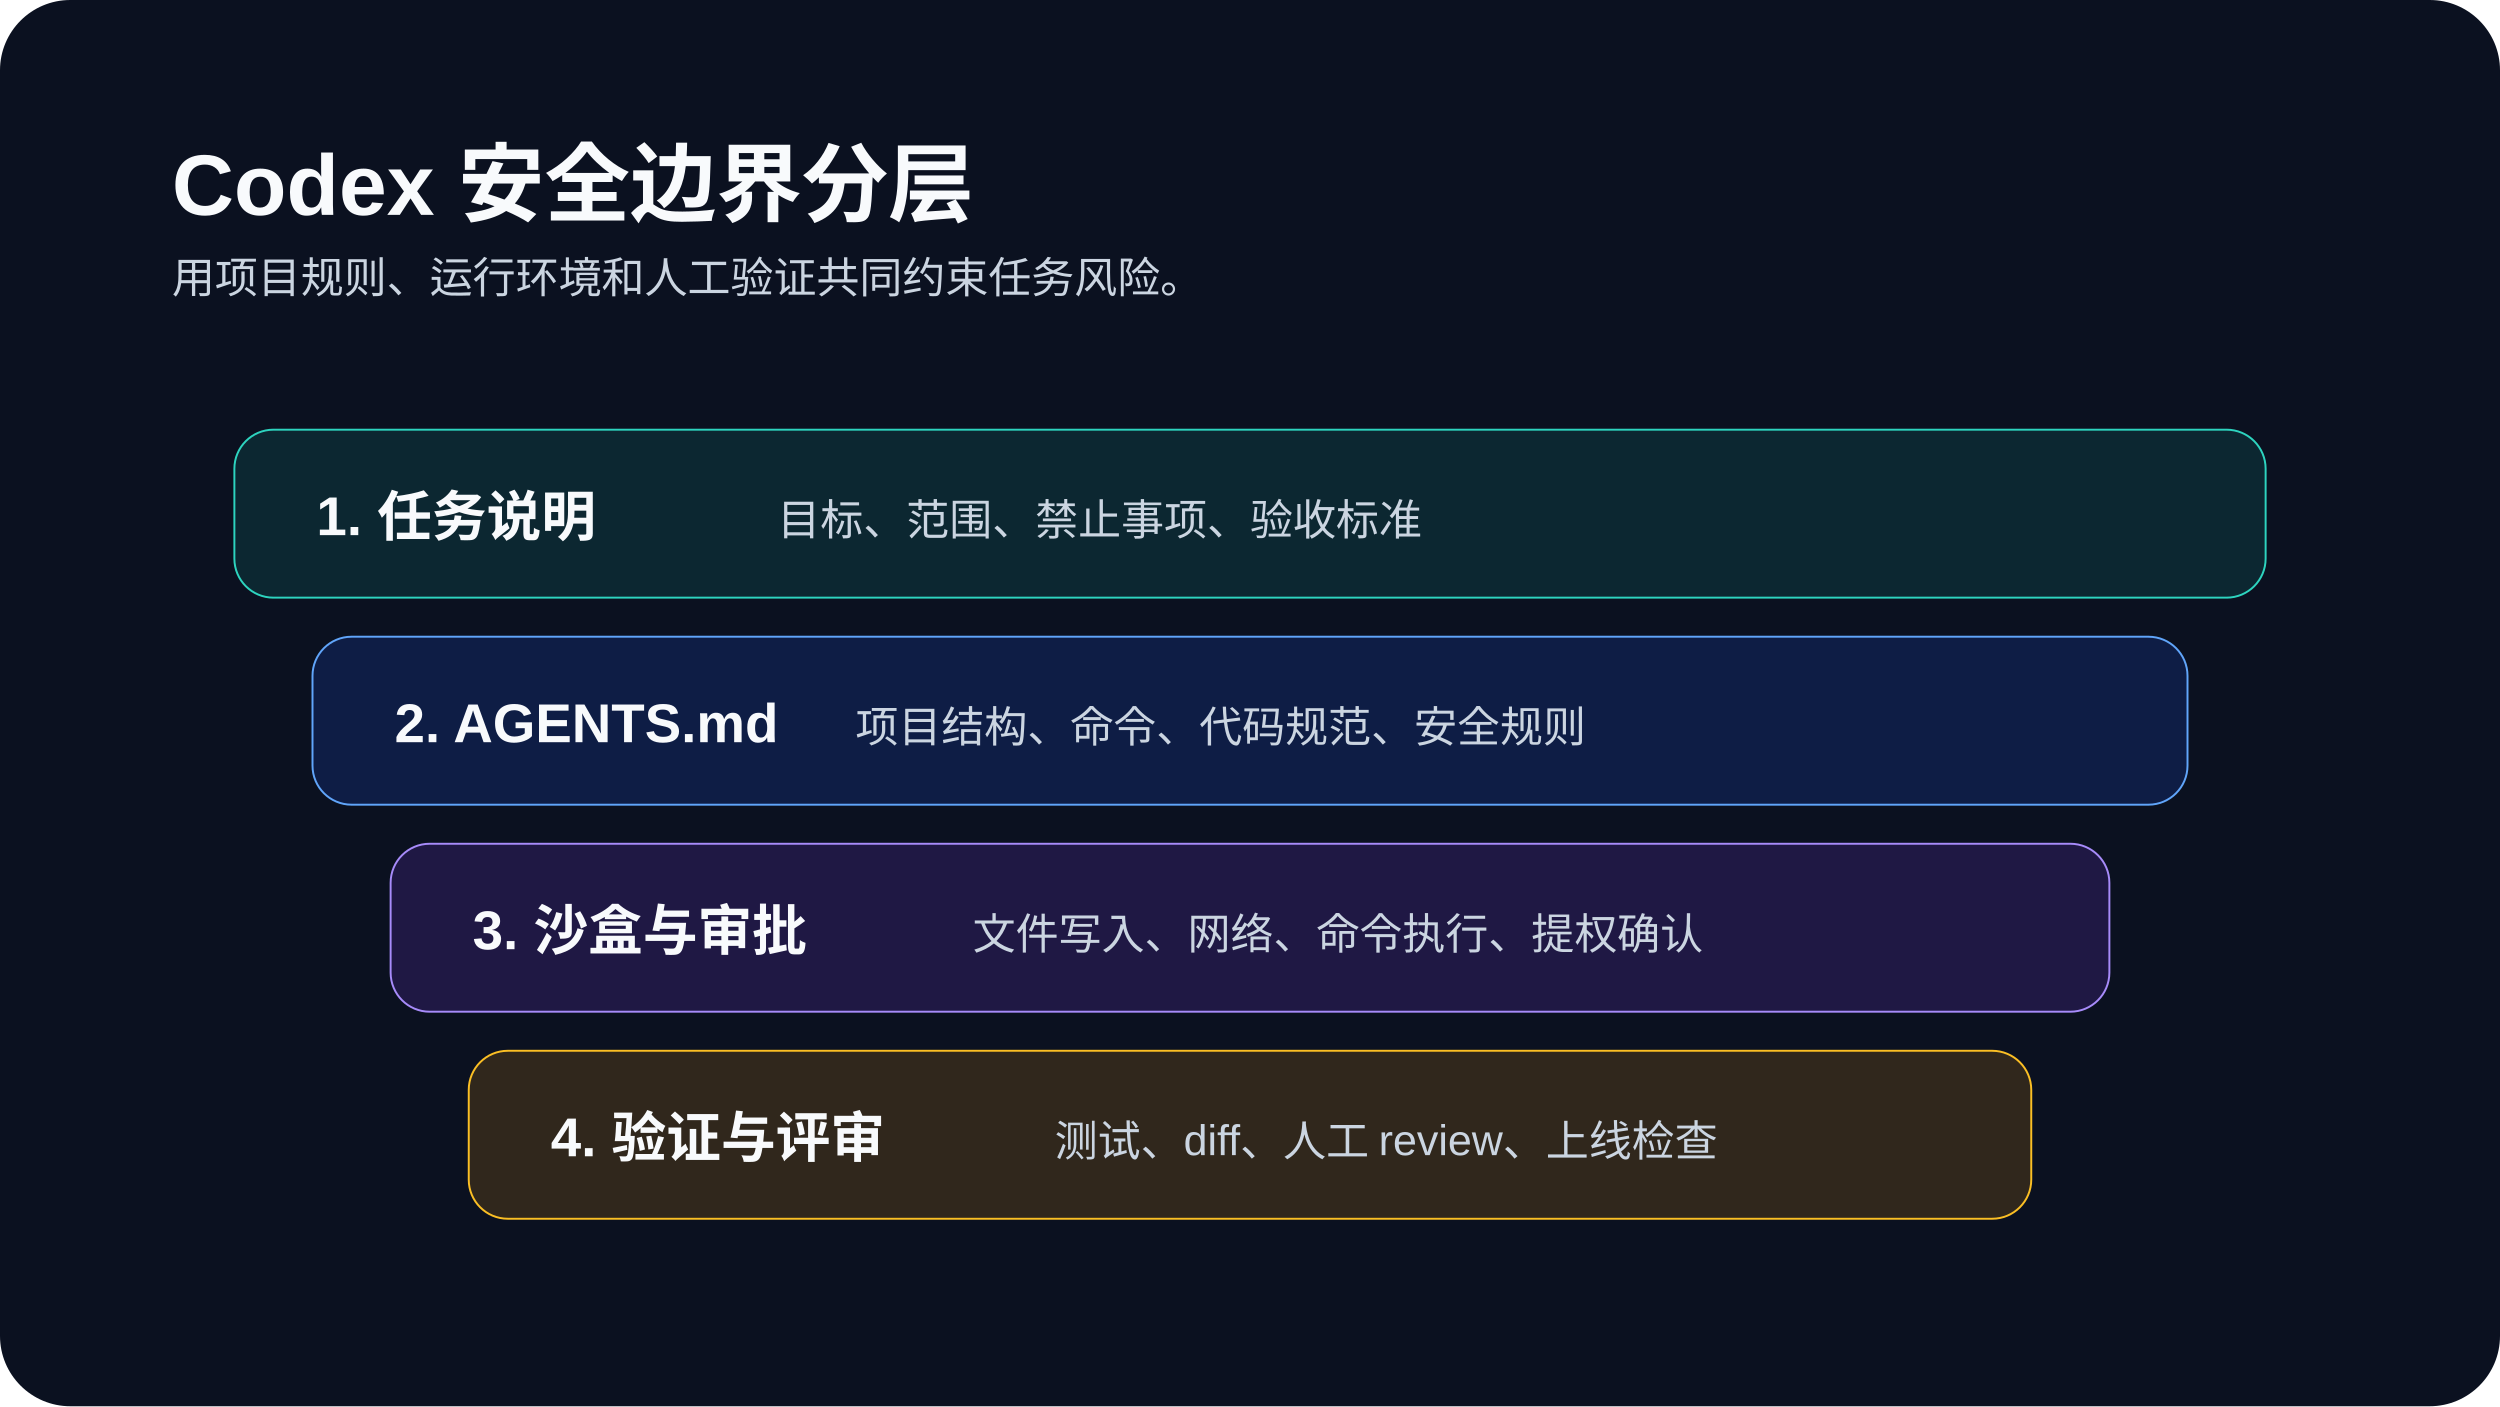
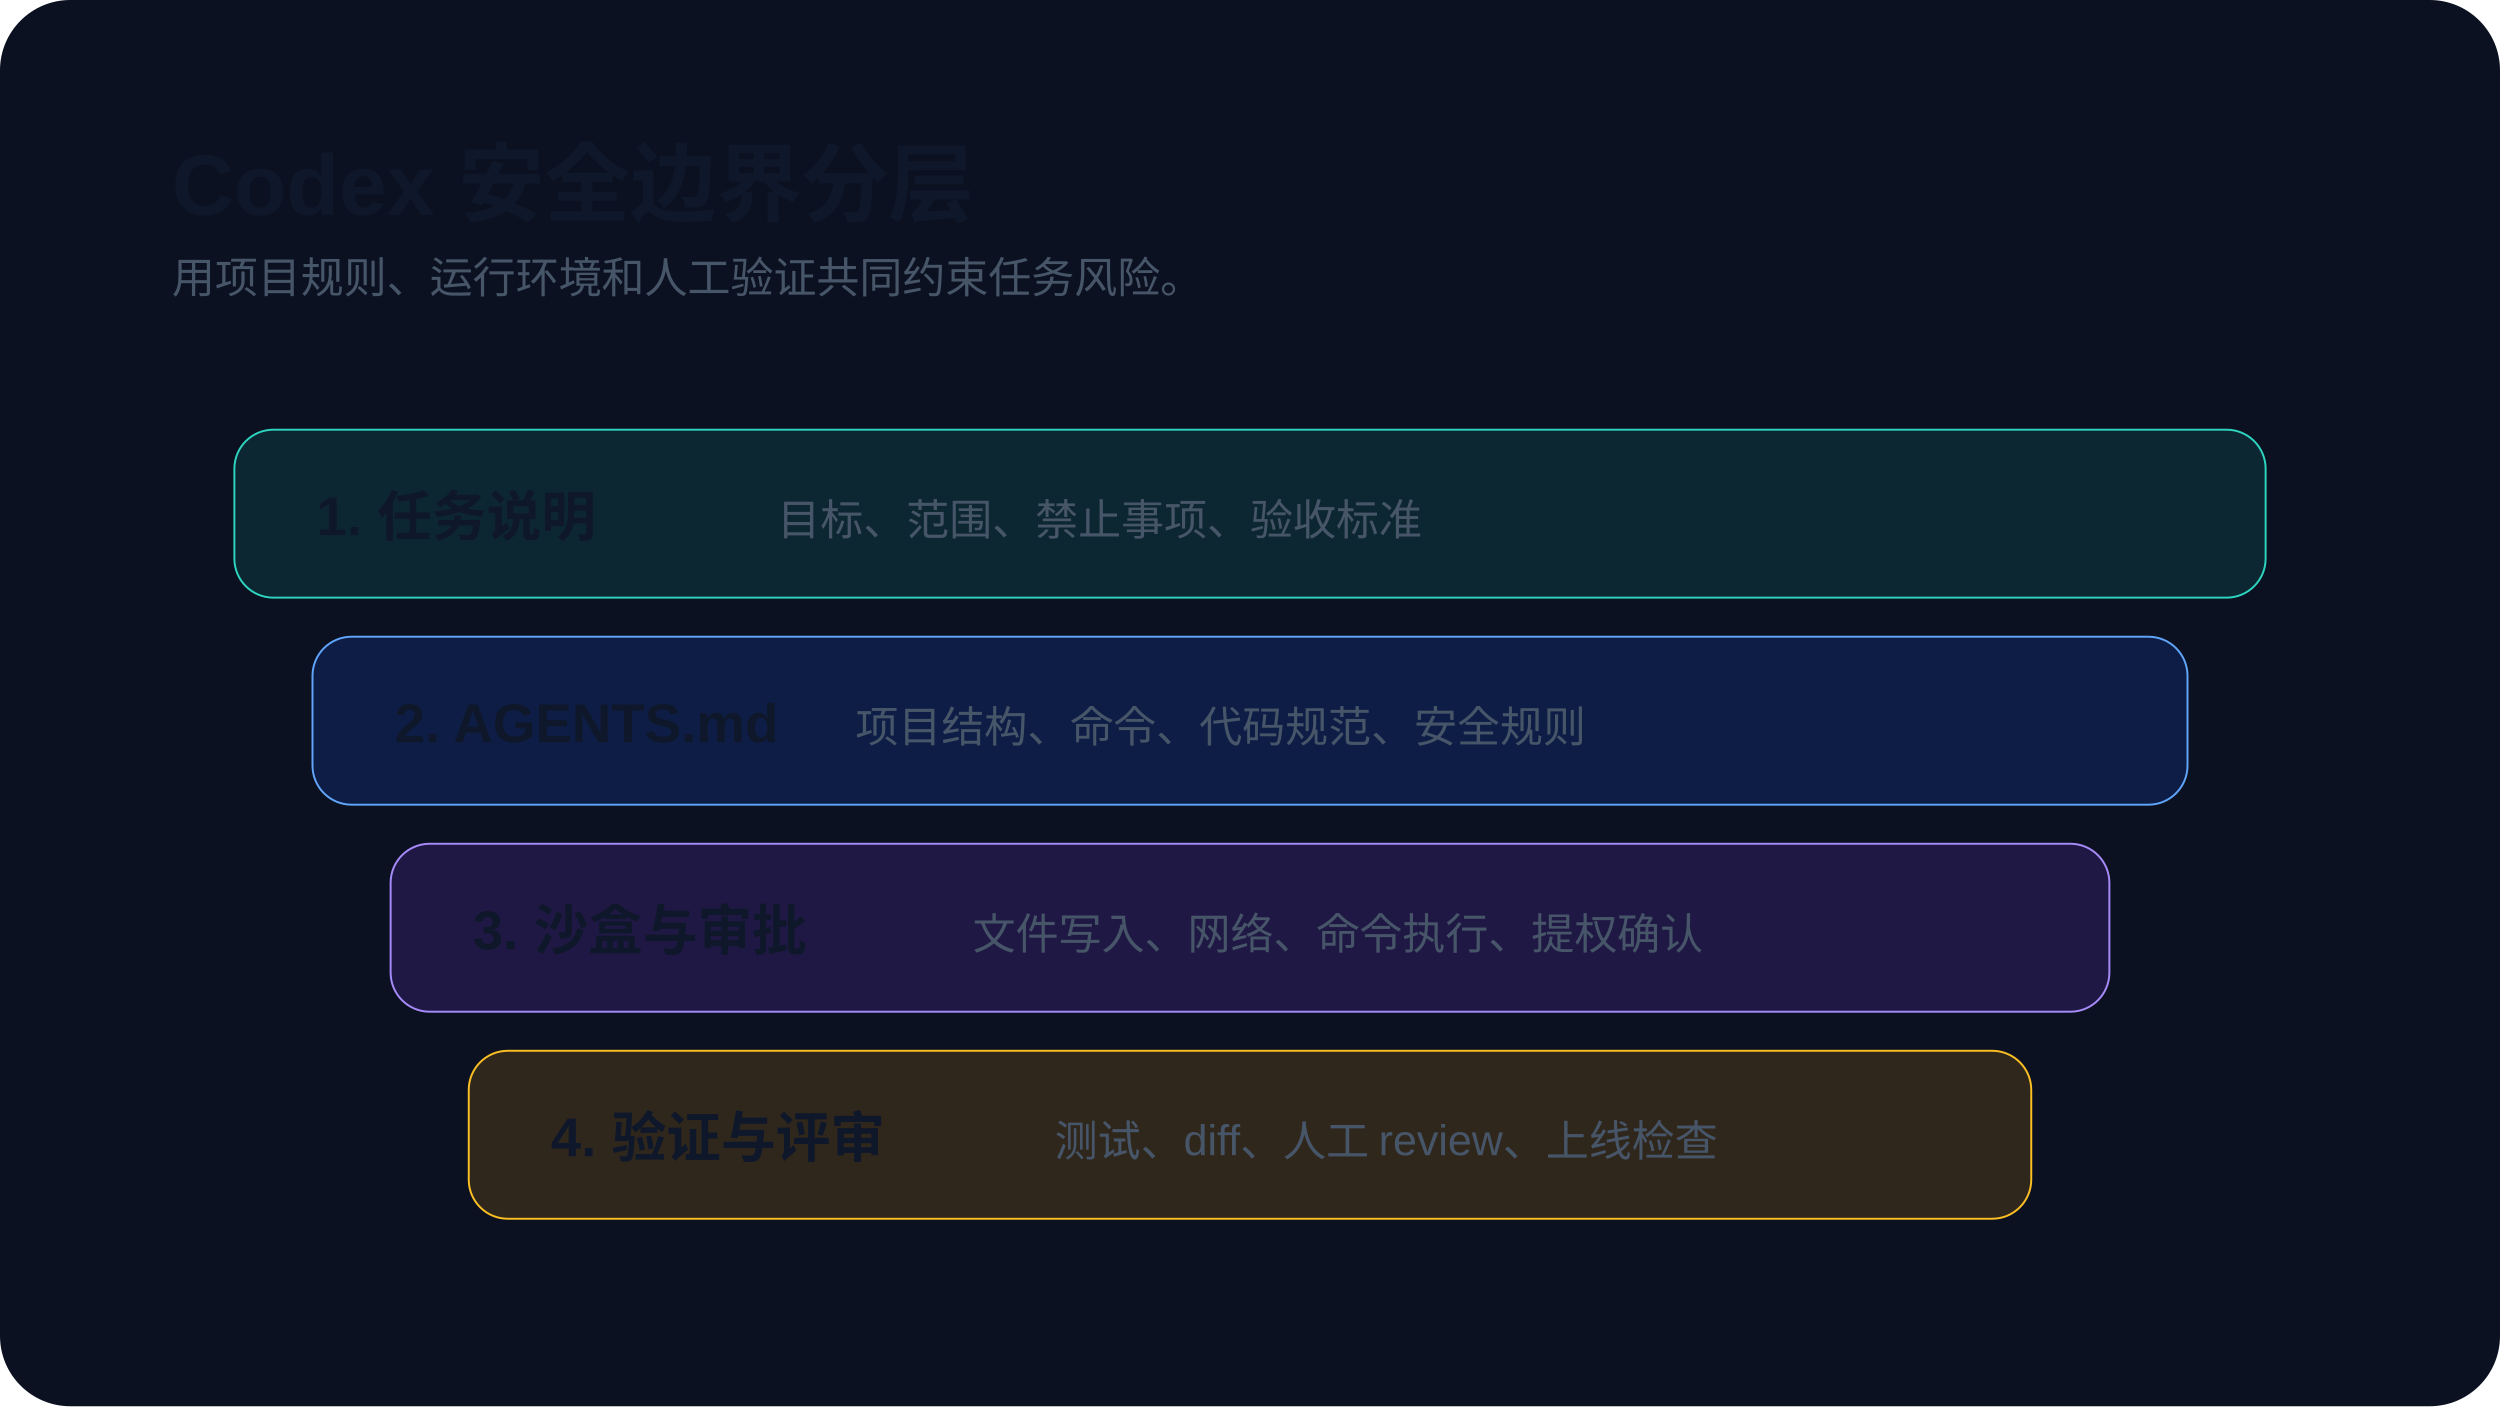
<svg xmlns="http://www.w3.org/2000/svg" width="1280" height="720" viewBox="0 0 1280 720" fill="none">
  <rect width="1280" height="720" rx="36" fill="#0B1120" />
-   <text x="88" y="110" fill="#F8FAFC" font-family="Arial, sans-serif" font-size="44" font-weight="700">Codex 安全边界分层</text>
-   <text x="88" y="150" fill="#CBD5E1" font-family="Arial, sans-serif" font-size="22">用项目规则、运行环境和人工验证共同约束任务风险。</text>
+   <text x="88" y="110" fill="#0F172A" font-family="Arial, sans-serif" font-size="44" font-weight="700">Codex 安全边界分层</text>
+   <text x="88" y="150" fill="#475569" font-family="Arial, sans-serif" font-size="22">用项目规则、运行环境和人工验证共同约束任务风险。</text>
  <g font-family="Arial, sans-serif">
    <rect x="120" y="220" width="1040" height="86" rx="20" fill="#0F766E" fill-opacity=".22" stroke="#2DD4BF" />
-     <text x="162" y="274" fill="#F8FAFC" font-size="28" font-weight="700">1. 任务说明</text>
-     <text x="398" y="274" fill="#CBD5E1" font-size="22">目标、范围、禁止事项、验收标准</text>
+     <text x="162" y="274" fill="#0F172A" font-size="28" font-weight="700">1. 任务说明</text>
+     <text x="398" y="274" fill="#475569" font-size="22">目标、范围、禁止事项、验收标准</text>
    <rect x="160" y="326" width="960" height="86" rx="20" fill="#1D4ED8" fill-opacity=".2" stroke="#60A5FA" />
-     <text x="202" y="380" fill="#F8FAFC" font-size="28" font-weight="700">2. AGENTS.md</text>
-     <text x="438" y="380" fill="#CBD5E1" font-size="22">项目结构、命令、代码规范、安全规则</text>
+     <text x="202" y="380" fill="#0F172A" font-size="28" font-weight="700">2. AGENTS.md</text>
+     <text x="438" y="380" fill="#475569" font-size="22">项目结构、命令、代码规范、安全规则</text>
    <rect x="200" y="432" width="880" height="86" rx="20" fill="#7C3AED" fill-opacity=".18" stroke="#A78BFA" />
-     <text x="242" y="486" fill="#F8FAFC" font-size="28" font-weight="700">3. 沙盒与审批</text>
-     <text x="498" y="486" fill="#CBD5E1" font-size="22">文件写入、网络、命令执行、提权确认</text>
+     <text x="242" y="486" fill="#0F172A" font-size="28" font-weight="700">3. 沙盒与审批</text>
+     <text x="498" y="486" fill="#475569" font-size="22">文件写入、网络、命令执行、提权确认</text>
    <rect x="240" y="538" width="800" height="86" rx="20" fill="#F59E0B" fill-opacity=".16" stroke="#FBBF24" />
-     <text x="282" y="592" fill="#F8FAFC" font-size="28" font-weight="700">4. 验证与评审</text>
-     <text x="540" y="592" fill="#CBD5E1" font-size="22">测试、diff、人工 review、上线检查</text>
+     <text x="282" y="592" fill="#0F172A" font-size="28" font-weight="700">4. 验证与评审</text>
+     <text x="540" y="592" fill="#475569" font-size="22">测试、diff、人工 review、上线检查</text>
  </g>
</svg>
